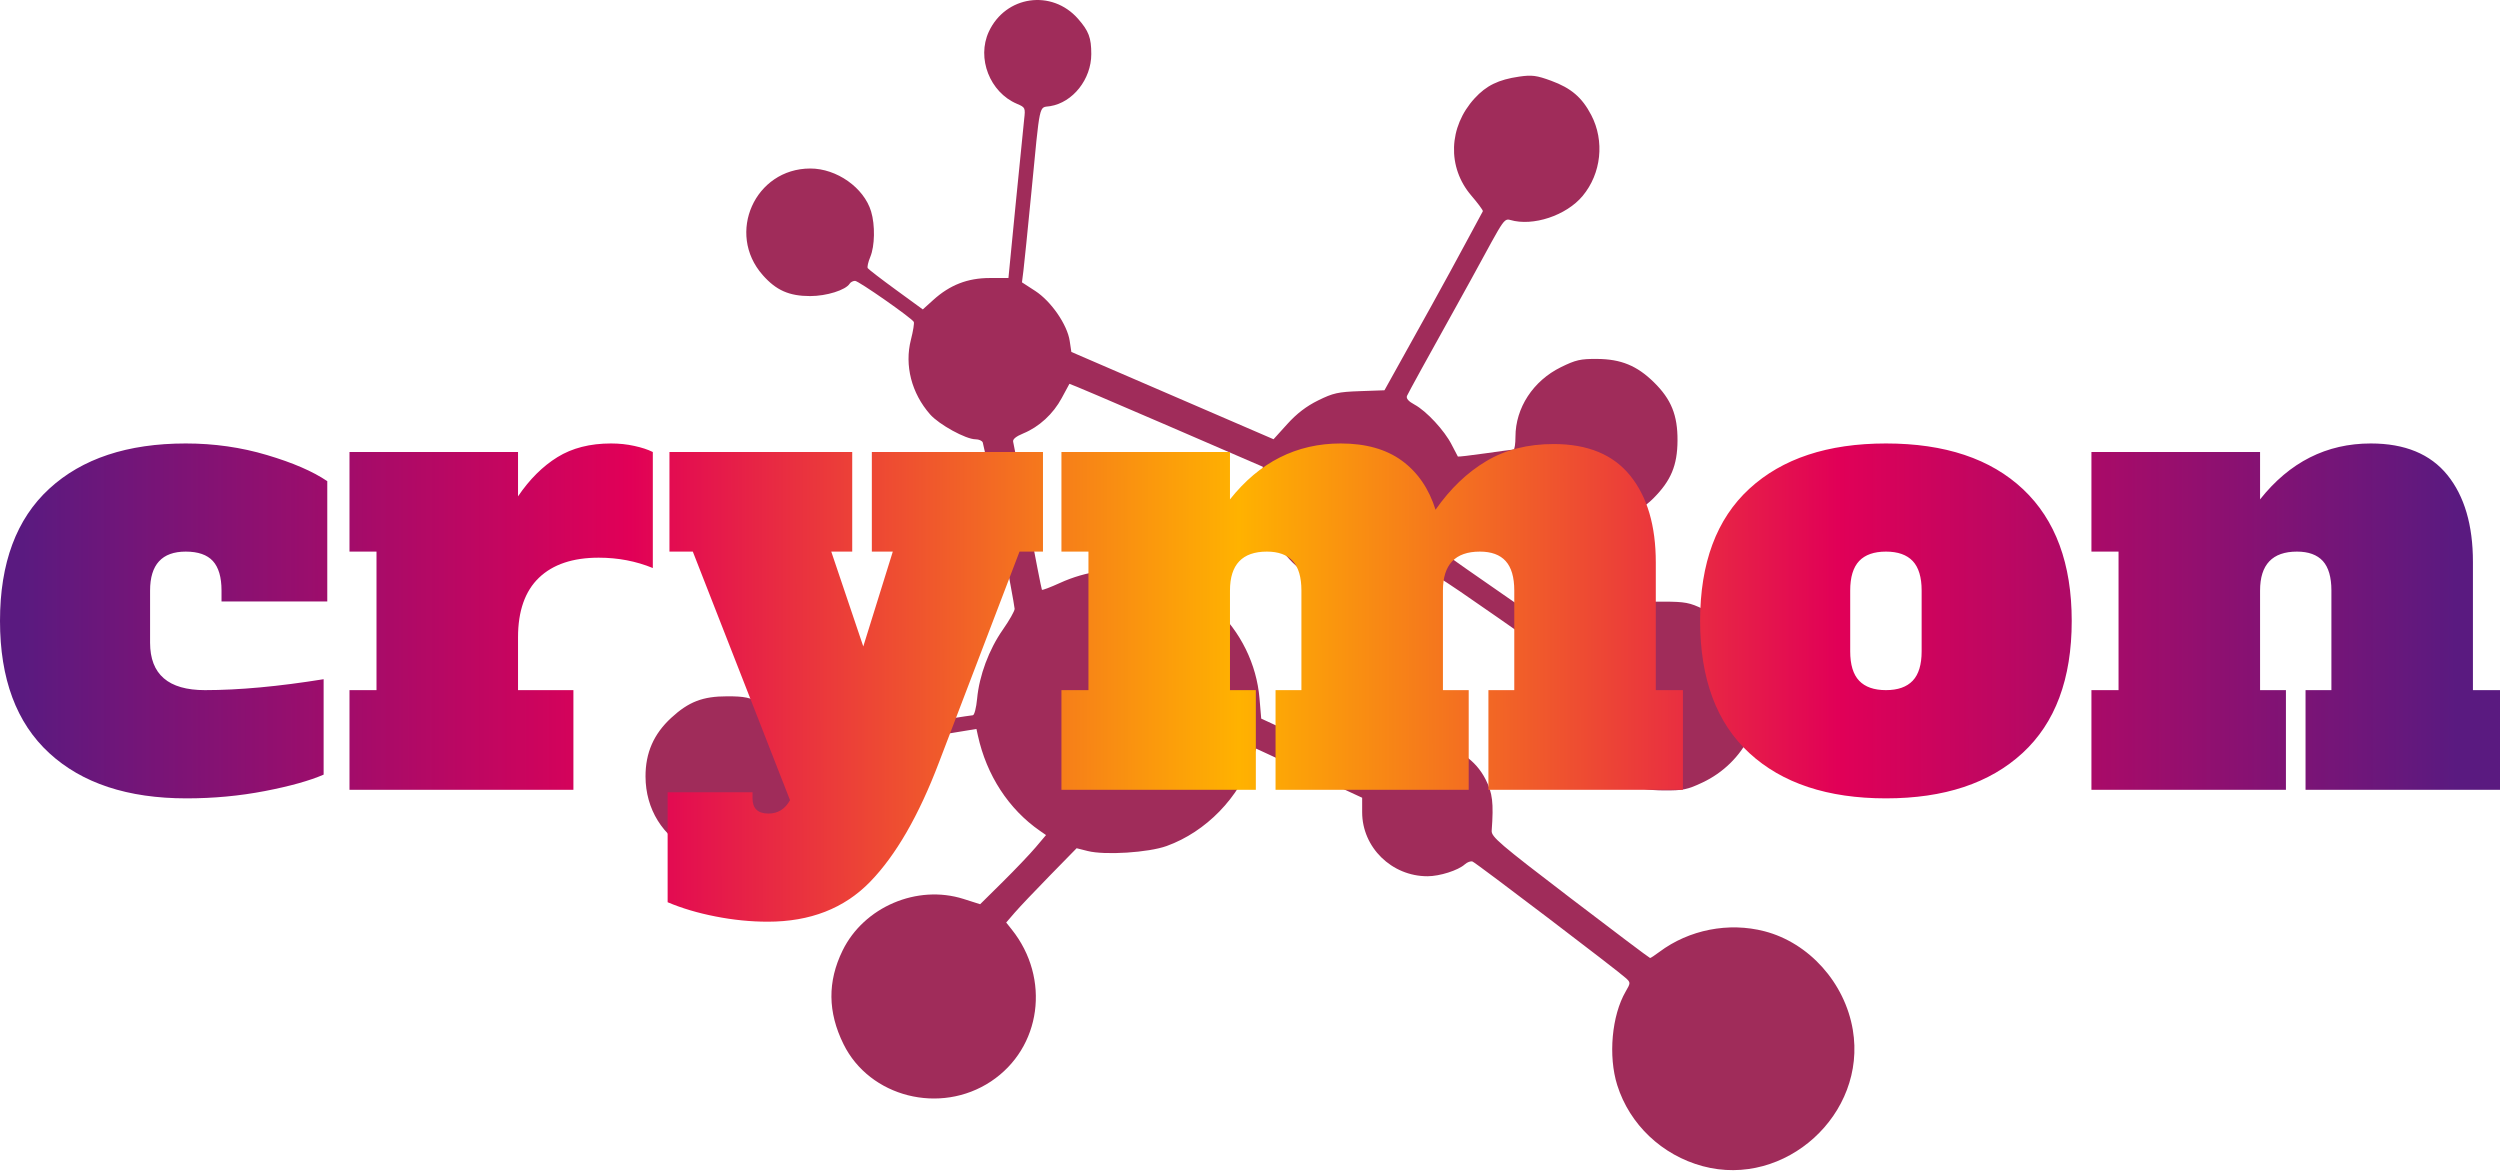
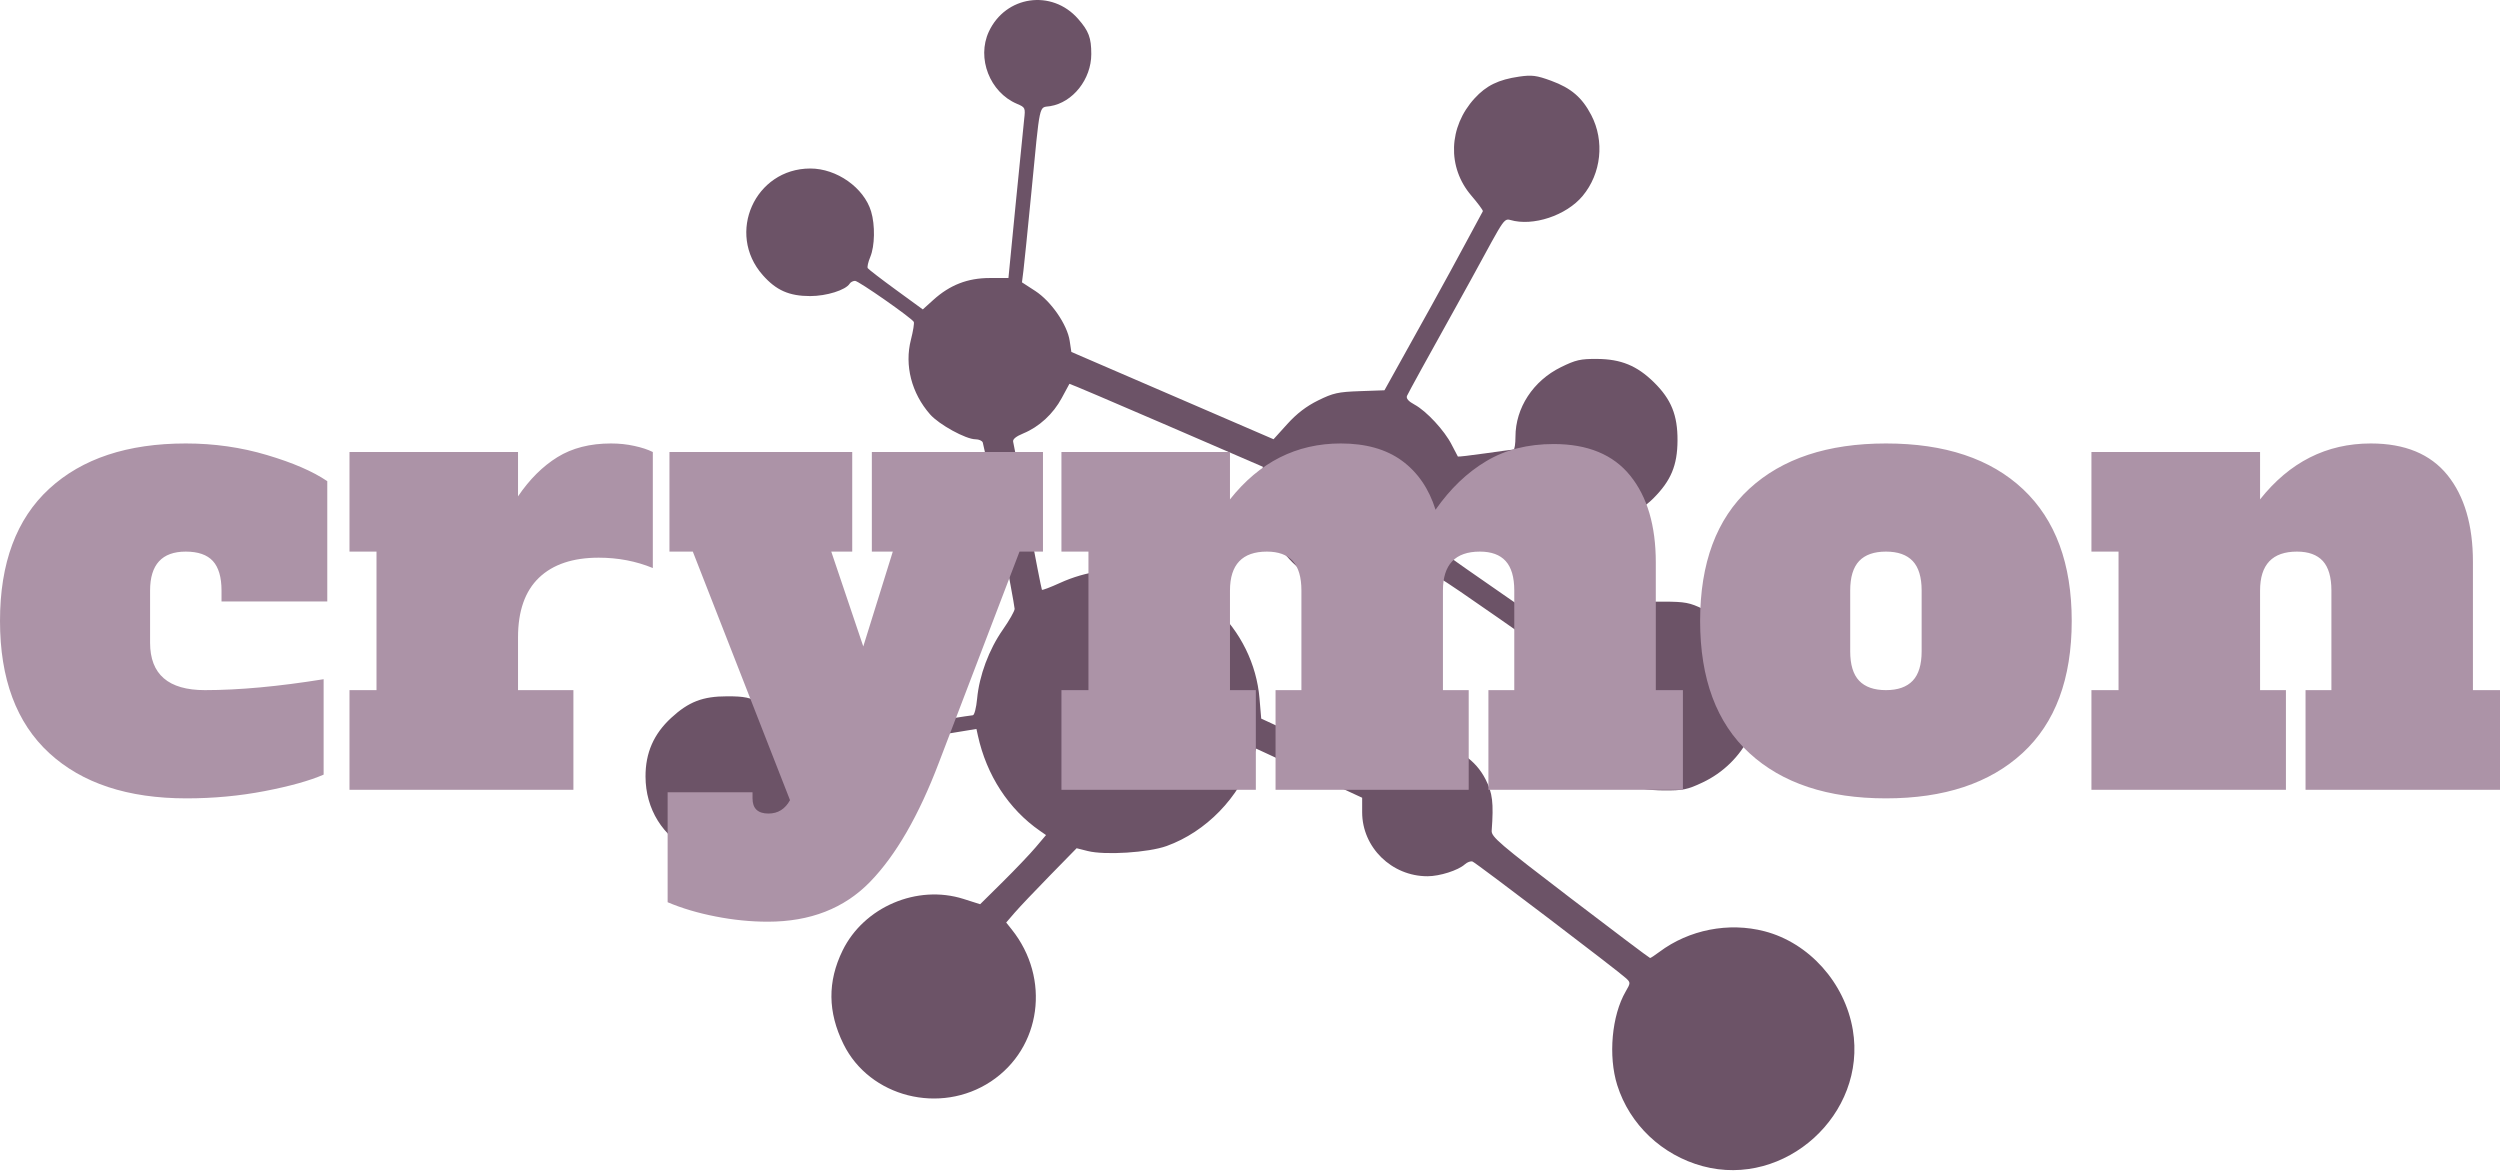
<svg xmlns="http://www.w3.org/2000/svg" width="256.38" height="120" preserveAspectRatio="xMidYMid" version="1.1" viewBox="61.959 5.6 256.38 120">
  <defs>
-     <linearGradient id="linearGradient4-4-0" x1="3.236" x2="256.31" y1="-17.608" y2="-17.781" gradientTransform="translate(46.306,77.81)" gradientUnits="userSpaceOnUse">
-       <stop stop-color="#5a1a80" offset="0" />
-       <stop stop-color="#e10057" offset=".25" />
-       <stop stop-color="#ffb200" offset=".5" />
-       <stop stop-color="#e10057" offset=".746" />
-       <stop stop-color="#5a1a80" offset="1" />
-     </linearGradient>
    <filter id="editing-jagged-46-1" x="0" y="0" width="1" height="1">
      <feTurbulence baseFrequency="0" result="turb" seed="1" />
      <feDisplacementMap in="SourceGraphic" in2="turb" />
    </filter>
  </defs>
-   <g transform="matrix(.26205 0 0 .26205 131.04 -33.969)" fill="#a02c5a">
-     <path d="m402.72 607.37c-15.92-4.288-28.597-16.308-33.44-31.71-3.583-11.394-2.148-27.267 3.314-36.659 1.914-3.291 1.92-3.472 0.173-5.133-2.83-2.691-58.655-45.141-60.098-45.7-0.708-0.274-2.08 0.219-3.05 1.097-2.598 2.351-9.818 4.648-14.611 4.648-14.023 0-25.552-11.306-25.552-25.059v-5.666l-41.489-19.225-1.127 3.254c-5.529 15.969-18.46 29.273-33.884 34.861-7.127 2.582-24.144 3.666-30.889 1.967l-4.352-1.096-10.504 10.732c-5.777 5.902-11.979 12.445-13.782 14.538l-3.278 3.806 2.152 2.694c15.325 19.185 11.615 46.401-8.111 59.494-19.823 13.158-47.495 6.151-57.718-14.616-6.174-12.541-6.289-24.476-0.353-36.609 8.353-17.073 29.183-25.957 47.336-20.19l6.5 2.065 8.822-8.726c4.852-4.799 10.653-10.889 12.891-13.533l4.068-4.807-2.391-1.658c-12.243-8.489-20.876-21.753-24.277-37.298l-0.562-2.57-32.276 5.295c-17.752 2.912-32.614 5.306-33.026 5.32-0.412 0.014-0.75 3.32-0.75 7.347 0 4.073-0.706 9.395-1.592 11.994-2.06 6.045-9.326 14.078-15.8 17.47-4.424 2.318-6.311 2.678-14.108 2.695-7.527 0.016-9.806-0.377-13.923-2.404-11.302-5.562-17.991-16.353-18.029-29.083-0.028-9.285 3.199-16.663 10.046-22.975 6.856-6.32 12.35-8.435 21.905-8.434 6.821 8.6e-4 8.856 0.428 13.804 2.897 5.841 2.914 11.843 8.553 13.894 13.053 0.797 1.75 1.692 2.295 3.204 1.955 3.128-0.704 63.981-10.49 65.232-10.49 0.597 0 1.347-2.894 1.683-6.488 0.847-9.075 4.631-19.228 10.06-26.995 2.543-3.637 4.623-7.306 4.623-8.154 0-1.774-11.772-63.227-12.473-65.113-0.256-0.688-1.532-1.25-2.836-1.25-3.776 0-14.27-5.756-17.778-9.751-7.272-8.282-10.072-19.179-7.504-29.203 0.878-3.426 1.38-6.578 1.115-7.005-1.03-1.667-21.611-16.041-22.968-16.041-0.792 0-1.747 0.497-2.122 1.104-1.542 2.495-9.04 4.852-15.436 4.852-8.252 0-13.33-2.252-18.613-8.253-14.343-16.294-3.029-41.623 18.613-41.671 10.368-0.023 21.05 7.517 23.839 16.827 1.604 5.355 1.452 13.509-0.333 17.78-0.821 1.966-1.267 3.94-0.991 4.387 0.276 0.447 5.237 4.263 11.025 8.481l10.523 7.669 4.098-3.702c6.513-5.884 13.46-8.584 22.088-8.584h7.328l2.805-28.694c1.543-15.782 3.047-30.801 3.342-33.376 0.523-4.558 0.448-4.72-2.844-6.117-10.585-4.495-15.783-17.838-10.985-28.201 6.536-14.118 24.665-16.737 34.93-5.046 4.184 4.766 5.174 7.406 5.174 13.795 0 9.839-7.218 18.962-16.128 20.387-4.482 0.717-3.798-2.469-7.38 34.363-1.364 14.025-2.736 27.543-3.051 30.04l-0.571 4.54 5.182 3.358c6.221 4.031 12.544 13.19 13.498 19.551l0.65 4.331 79.126 34.161 5.386-5.952c3.706-4.096 7.467-6.977 12.06-9.24 5.885-2.9 7.814-3.329 16.318-3.628l9.645-0.34 18.383-33.072c10.11-18.19 19.864-36.679 20.11-36.983 0.246-0.303-2.393-3.678-4.5-6.136-9.505-11.086-8.971-26.854 1.287-38.062 4.579-5.003 9.344-7.327 17.418-8.496 4.977-0.721 6.832-0.481 12.554 1.623 7.812 2.872 12.073 6.524 15.676 13.436 5.285 10.139 3.934 22.84-3.366 31.624-6.381 7.679-19.473 12.029-28.33 9.415-3.062-0.904-2.934 1.128-21.304 34.078-10.195 18.288-18.798 33.931-19.116 34.764-0.391 1.022 0.57 2.133 2.958 3.419 4.642 2.5 11.746 10.166 14.525 15.675 1.219 2.416 2.31 4.504 2.425 4.641 0.115 0.137 4.897-0.417 10.627-1.232 5.73-0.814 10.755-1.489 11.168-1.499 0.412-0.01 0.75-2.264 0.75-5.008 0-11.282 6.912-21.874 17.758-27.211 5.84-2.874 7.676-3.293 14.224-3.244 9.341 0.069 15.59 2.643 22.213 9.149 6.765 6.645 9.279 12.858 9.222 22.795-0.055 9.717-2.55 15.689-9.444 22.607-14.357 14.406-40.836 10.546-50.047-7.296-1.722-3.336-2.216-3.641-5.165-3.188-1.794 0.276-6.861 1.048-11.261 1.717-7.012 1.065-7.975 1.459-7.795 3.188 0.471 4.537-1.982 15.078-4.816 20.693-1.673 3.314-2.67 6.362-2.215 6.774 0.94 0.85 49.152 34.251 51.089 35.394 0.814 0.48 3.062-1.224 6.328-4.798 3.337-3.651 7.336-6.66 11.72-8.817 6.13-3.016 7.404-3.271 16.172-3.238 8.413 0.032 10.211 0.372 15.496 2.931 7.593 3.676 14.326 10.397 18.082 18.046 2.658 5.413 2.94 6.946 2.939 15.987-1.9e-4 8.933-0.3 10.61-2.807 15.717-3.869 7.881-10.402 14.279-18.468 18.087-5.967 2.817-7.683 3.168-15.225 3.112-11.888-0.087-18.567-2.807-26.588-10.828-4.447-4.447-6.703-7.704-8.37-12.088-2.248-5.908-3.136-15.465-2.042-21.976 0.488-2.902-0.189-3.455-27.395-22.4-25.662-17.869-28.064-19.319-30-18.108-18.172 11.359-38.502 9.424-51.941-4.944-7.594-8.119-10.124-14.579-10.36-26.453l-0.196-9.881-37.764-16.326c-20.77-8.979-37.826-16.233-37.901-16.119-0.075 0.114-1.429 2.618-3.008 5.565-3.329 6.212-8.845 11.288-15.045 13.844-2.906 1.198-4.229 2.298-3.963 3.298 0.219 0.825 2.774 14.1 5.678 29.5s5.413 28.182 5.575 28.404c0.162 0.222 3.338-0.984 7.057-2.679 20.629-9.405 44.117-5.647 60.657 9.706 10.049 9.328 16.307 22.056 17.439 35.473l0.667 7.903 43.984 20.365 2.874-2.874c12.22-12.22 33.138-9.028 40.921 6.244 2.763 5.421 3.214 9.18 2.416 20.13-0.175 2.396 2.978 5.094 30.672 26.25 16.977 12.969 31.069 23.58 31.317 23.58 0.248 0 1.883-1.074 3.634-2.386 11.602-8.695 27.111-11.738 41.168-8.076 17.43 4.54 31.431 20.174 34.532 38.561 5.561 32.966-26.467 62.054-58.752 53.36z" fill="#a02c5a" />
+   <g transform="matrix(.26205 0 0 .26205 131.04 -33.969)" fill="#6c5367">
+     <path d="m402.72 607.37c-15.92-4.288-28.597-16.308-33.44-31.71-3.583-11.394-2.148-27.267 3.314-36.659 1.914-3.291 1.92-3.472 0.173-5.133-2.83-2.691-58.655-45.141-60.098-45.7-0.708-0.274-2.08 0.219-3.05 1.097-2.598 2.351-9.818 4.648-14.611 4.648-14.023 0-25.552-11.306-25.552-25.059v-5.666l-41.489-19.225-1.127 3.254c-5.529 15.969-18.46 29.273-33.884 34.861-7.127 2.582-24.144 3.666-30.889 1.967l-4.352-1.096-10.504 10.732c-5.777 5.902-11.979 12.445-13.782 14.538l-3.278 3.806 2.152 2.694c15.325 19.185 11.615 46.401-8.111 59.494-19.823 13.158-47.495 6.151-57.718-14.616-6.174-12.541-6.289-24.476-0.353-36.609 8.353-17.073 29.183-25.957 47.336-20.19l6.5 2.065 8.822-8.726c4.852-4.799 10.653-10.889 12.891-13.533l4.068-4.807-2.391-1.658c-12.243-8.489-20.876-21.753-24.277-37.298l-0.562-2.57-32.276 5.295c-17.752 2.912-32.614 5.306-33.026 5.32-0.412 0.014-0.75 3.32-0.75 7.347 0 4.073-0.706 9.395-1.592 11.994-2.06 6.045-9.326 14.078-15.8 17.47-4.424 2.318-6.311 2.678-14.108 2.695-7.527 0.016-9.806-0.377-13.923-2.404-11.302-5.562-17.991-16.353-18.029-29.083-0.028-9.285 3.199-16.663 10.046-22.975 6.856-6.32 12.35-8.435 21.905-8.434 6.821 8.6e-4 8.856 0.428 13.804 2.897 5.841 2.914 11.843 8.553 13.894 13.053 0.797 1.75 1.692 2.295 3.204 1.955 3.128-0.704 63.981-10.49 65.232-10.49 0.597 0 1.347-2.894 1.683-6.488 0.847-9.075 4.631-19.228 10.06-26.995 2.543-3.637 4.623-7.306 4.623-8.154 0-1.774-11.772-63.227-12.473-65.113-0.256-0.688-1.532-1.25-2.836-1.25-3.776 0-14.27-5.756-17.778-9.751-7.272-8.282-10.072-19.179-7.504-29.203 0.878-3.426 1.38-6.578 1.115-7.005-1.03-1.667-21.611-16.041-22.968-16.041-0.792 0-1.747 0.497-2.122 1.104-1.542 2.495-9.04 4.852-15.436 4.852-8.252 0-13.33-2.252-18.613-8.253-14.343-16.294-3.029-41.623 18.613-41.671 10.368-0.023 21.05 7.517 23.839 16.827 1.604 5.355 1.452 13.509-0.333 17.78-0.821 1.966-1.267 3.94-0.991 4.387 0.276 0.447 5.237 4.263 11.025 8.481l10.523 7.669 4.098-3.702c6.513-5.884 13.46-8.584 22.088-8.584h7.328l2.805-28.694c1.543-15.782 3.047-30.801 3.342-33.376 0.523-4.558 0.448-4.72-2.844-6.117-10.585-4.495-15.783-17.838-10.985-28.201 6.536-14.118 24.665-16.737 34.93-5.046 4.184 4.766 5.174 7.406 5.174 13.795 0 9.839-7.218 18.962-16.128 20.387-4.482 0.717-3.798-2.469-7.38 34.363-1.364 14.025-2.736 27.543-3.051 30.04l-0.571 4.54 5.182 3.358c6.221 4.031 12.544 13.19 13.498 19.551l0.65 4.331 79.126 34.161 5.386-5.952c3.706-4.096 7.467-6.977 12.06-9.24 5.885-2.9 7.814-3.329 16.318-3.628l9.645-0.34 18.383-33.072c10.11-18.19 19.864-36.679 20.11-36.983 0.246-0.303-2.393-3.678-4.5-6.136-9.505-11.086-8.971-26.854 1.287-38.062 4.579-5.003 9.344-7.327 17.418-8.496 4.977-0.721 6.832-0.481 12.554 1.623 7.812 2.872 12.073 6.524 15.676 13.436 5.285 10.139 3.934 22.84-3.366 31.624-6.381 7.679-19.473 12.029-28.33 9.415-3.062-0.904-2.934 1.128-21.304 34.078-10.195 18.288-18.798 33.931-19.116 34.764-0.391 1.022 0.57 2.133 2.958 3.419 4.642 2.5 11.746 10.166 14.525 15.675 1.219 2.416 2.31 4.504 2.425 4.641 0.115 0.137 4.897-0.417 10.627-1.232 5.73-0.814 10.755-1.489 11.168-1.499 0.412-0.01 0.75-2.264 0.75-5.008 0-11.282 6.912-21.874 17.758-27.211 5.84-2.874 7.676-3.293 14.224-3.244 9.341 0.069 15.59 2.643 22.213 9.149 6.765 6.645 9.279 12.858 9.222 22.795-0.055 9.717-2.55 15.689-9.444 22.607-14.357 14.406-40.836 10.546-50.047-7.296-1.722-3.336-2.216-3.641-5.165-3.188-1.794 0.276-6.861 1.048-11.261 1.717-7.012 1.065-7.975 1.459-7.795 3.188 0.471 4.537-1.982 15.078-4.816 20.693-1.673 3.314-2.67 6.362-2.215 6.774 0.94 0.85 49.152 34.251 51.089 35.394 0.814 0.48 3.062-1.224 6.328-4.798 3.337-3.651 7.336-6.66 11.72-8.817 6.13-3.016 7.404-3.271 16.172-3.238 8.413 0.032 10.211 0.372 15.496 2.931 7.593 3.676 14.326 10.397 18.082 18.046 2.658 5.413 2.94 6.946 2.939 15.987-1.9e-4 8.933-0.3 10.61-2.807 15.717-3.869 7.881-10.402 14.279-18.468 18.087-5.967 2.817-7.683 3.168-15.225 3.112-11.888-0.087-18.567-2.807-26.588-10.828-4.447-4.447-6.703-7.704-8.37-12.088-2.248-5.908-3.136-15.465-2.042-21.976 0.488-2.902-0.189-3.455-27.395-22.4-25.662-17.869-28.064-19.319-30-18.108-18.172 11.359-38.502 9.424-51.941-4.944-7.594-8.119-10.124-14.579-10.36-26.453l-0.196-9.881-37.764-16.326c-20.77-8.979-37.826-16.233-37.901-16.119-0.075 0.114-1.429 2.618-3.008 5.565-3.329 6.212-8.845 11.288-15.045 13.844-2.906 1.198-4.229 2.298-3.963 3.298 0.219 0.825 2.774 14.1 5.678 29.5s5.413 28.182 5.575 28.404c0.162 0.222 3.338-0.984 7.057-2.679 20.629-9.405 44.117-5.647 60.657 9.706 10.049 9.328 16.307 22.056 17.439 35.473l0.667 7.903 43.984 20.365 2.874-2.874c12.22-12.22 33.138-9.028 40.921 6.244 2.763 5.421 3.214 9.18 2.416 20.13-0.175 2.396 2.978 5.094 30.672 26.25 16.977 12.969 31.069 23.58 31.317 23.58 0.248 0 1.883-1.074 3.634-2.386 11.602-8.695 27.111-11.738 41.168-8.076 17.43 4.54 31.431 20.174 34.532 38.561 5.561 32.966-26.467 62.054-58.752 53.36z" fill="#6c5367" />
  </g>
-   <path transform="matrix(.98598 0 0 .97366 15.415 10.837)" d="m66.596 78.71q-9.15 0-14.27-4.77t-5.12-13.92 5.12-13.92 14.2-4.77q4.42 0 8.45 1.22 4.03 1.21 6.27 2.75v12.67h-11v-1.15q0-2.11-0.9-3.11-0.9-0.99-2.82-0.99-3.71 0-3.71 4.1v5.5q0 4.99 5.7 4.99 5.31 0 12.35-1.15v10.05q-2.18 0.96-6.11 1.73-3.94 0.77-8.16 0.77zm44.16-37.38q1.28 0 2.43 0.26 1.15 0.25 1.92 0.64v12.22q-2.62-1.09-5.63-1.09-4.03 0-6.21 2.11-2.18 2.12-2.18 6.28v5.56h5.76v10.5h-23.29v-10.5h2.81v-14.59h-2.81v-10.49h17.53v4.67q1.8-2.69 4.1-4.13t5.57-1.44zm27.13 0.9h17.8v10.49h-2.44l-8.38 22.21q-3.14 8.38-7.17 12.58-4.03 4.19-10.62 4.19-2.69 0-5.44-0.55-2.75-0.54-4.99-1.5v-11.58h8.83v0.64q0 1.6 1.66 1.6 1.47 0 2.24-1.41l-10.11-26.18h-2.43v-10.49h19.01v10.49h-2.18l3.33 9.99 3.07-9.99h-2.18zm81.54 25.08h2.82v10.5h-20.23v-10.5h2.69v-10.49q0-2.11-0.9-3.11-0.89-0.99-2.68-0.99-3.84 0-3.84 4.1v10.49h2.68v10.5h-20.09v-10.5h2.69v-10.49q0-2.11-0.9-3.11-0.9-0.99-2.69-0.99-3.84 0-3.84 4.1v10.49h2.69v10.5h-20.22v-10.5h2.81v-14.59h-2.81v-10.49h17.53v4.99q4.61-5.89 11.52-5.89 3.91 0 6.37 1.82 2.46 1.83 3.49 5.16 2.3-3.33 5.28-5.12 2.97-1.8 7.01-1.8 5.31 0 7.96 3.33 2.66 3.33 2.66 9.15zm23.94 11.4q-9.09 0-14.21-4.77t-5.12-13.92 5.12-13.92 14.21-4.77q9.21 0 14.27 4.83 5.05 4.83 5.05 13.86 0 9.15-5.12 13.92t-14.2 4.77zm0-11.4q1.85 0 2.78-0.99t0.93-3.1v-6.4q0-2.11-0.93-3.11-0.93-0.99-2.78-0.99-1.86 0-2.79 0.99-0.93 1-0.93 3.11v6.4q0 2.11 0.93 3.1t2.79 0.99zm61.05 0h2.82v10.5h-20.23v-10.5h2.69v-10.49q0-2.11-0.89-3.11-0.9-0.99-2.69-0.99-3.84 0-3.84 4.1v10.49h2.69v10.5h-20.23v-10.5h2.82v-14.59h-2.82v-10.49h17.54v4.99q4.61-5.89 11.52-5.89 5.31 0 7.97 3.33 2.65 3.33 2.65 9.15z" fill="url(#linearGradient4-4-0)" filter="url(#editing-jagged-46-1)" />
+   <path transform="matrix(.98598 0 0 .97366 15.415 10.837)" d="m66.596 78.71q-9.15 0-14.27-4.77t-5.12-13.92 5.12-13.92 14.2-4.77q4.42 0 8.45 1.22 4.03 1.21 6.27 2.75v12.67h-11v-1.15q0-2.11-0.9-3.11-0.9-0.99-2.82-0.99-3.71 0-3.71 4.1v5.5q0 4.99 5.7 4.99 5.31 0 12.35-1.15v10.05q-2.18 0.96-6.11 1.73-3.94 0.77-8.16 0.77zm44.16-37.38q1.28 0 2.43 0.26 1.15 0.25 1.92 0.64v12.22q-2.62-1.09-5.63-1.09-4.03 0-6.21 2.11-2.18 2.12-2.18 6.28v5.56h5.76v10.5h-23.29v-10.5h2.81v-14.59h-2.81v-10.49h17.53v4.67q1.8-2.69 4.1-4.13t5.57-1.44zm27.13 0.9h17.8v10.49h-2.44l-8.38 22.21q-3.14 8.38-7.17 12.58-4.03 4.19-10.62 4.19-2.69 0-5.44-0.55-2.75-0.54-4.99-1.5v-11.58h8.83v0.64q0 1.6 1.66 1.6 1.47 0 2.24-1.41l-10.11-26.18h-2.43v-10.49h19.01v10.49h-2.18l3.33 9.99 3.07-9.99h-2.18zm81.54 25.08h2.82v10.5h-20.23v-10.5h2.69v-10.49q0-2.11-0.9-3.11-0.89-0.99-2.68-0.99-3.84 0-3.84 4.1v10.49h2.68v10.5h-20.09v-10.5h2.69v-10.49q0-2.11-0.9-3.11-0.9-0.99-2.69-0.99-3.84 0-3.84 4.1v10.49h2.69v10.5h-20.22v-10.5h2.81v-14.59h-2.81v-10.49h17.53v4.99q4.61-5.89 11.52-5.89 3.91 0 6.37 1.82 2.46 1.83 3.49 5.16 2.3-3.33 5.28-5.12 2.97-1.8 7.01-1.8 5.31 0 7.96 3.33 2.66 3.33 2.66 9.15zm23.94 11.4q-9.09 0-14.21-4.77t-5.12-13.92 5.12-13.92 14.21-4.77q9.21 0 14.27 4.83 5.05 4.83 5.05 13.86 0 9.15-5.12 13.92t-14.2 4.77zm0-11.4q1.85 0 2.78-0.99t0.93-3.1v-6.4q0-2.11-0.93-3.11-0.93-0.99-2.78-0.99-1.86 0-2.79 0.99-0.93 1-0.93 3.11v6.4q0 2.11 0.93 3.1t2.79 0.99zm61.05 0h2.82v10.5h-20.23v-10.5h2.69v-10.49q0-2.11-0.89-3.11-0.9-0.99-2.69-0.99-3.84 0-3.84 4.1v10.49h2.69v10.5h-20.23v-10.5h2.82v-14.59h-2.82v-10.49h17.54v4.99q4.61-5.89 11.52-5.89 5.31 0 7.97 3.33 2.65 3.33 2.65 9.15z" fill="#ac93a7" filter="url(#editing-jagged-46-1)" />
</svg>
